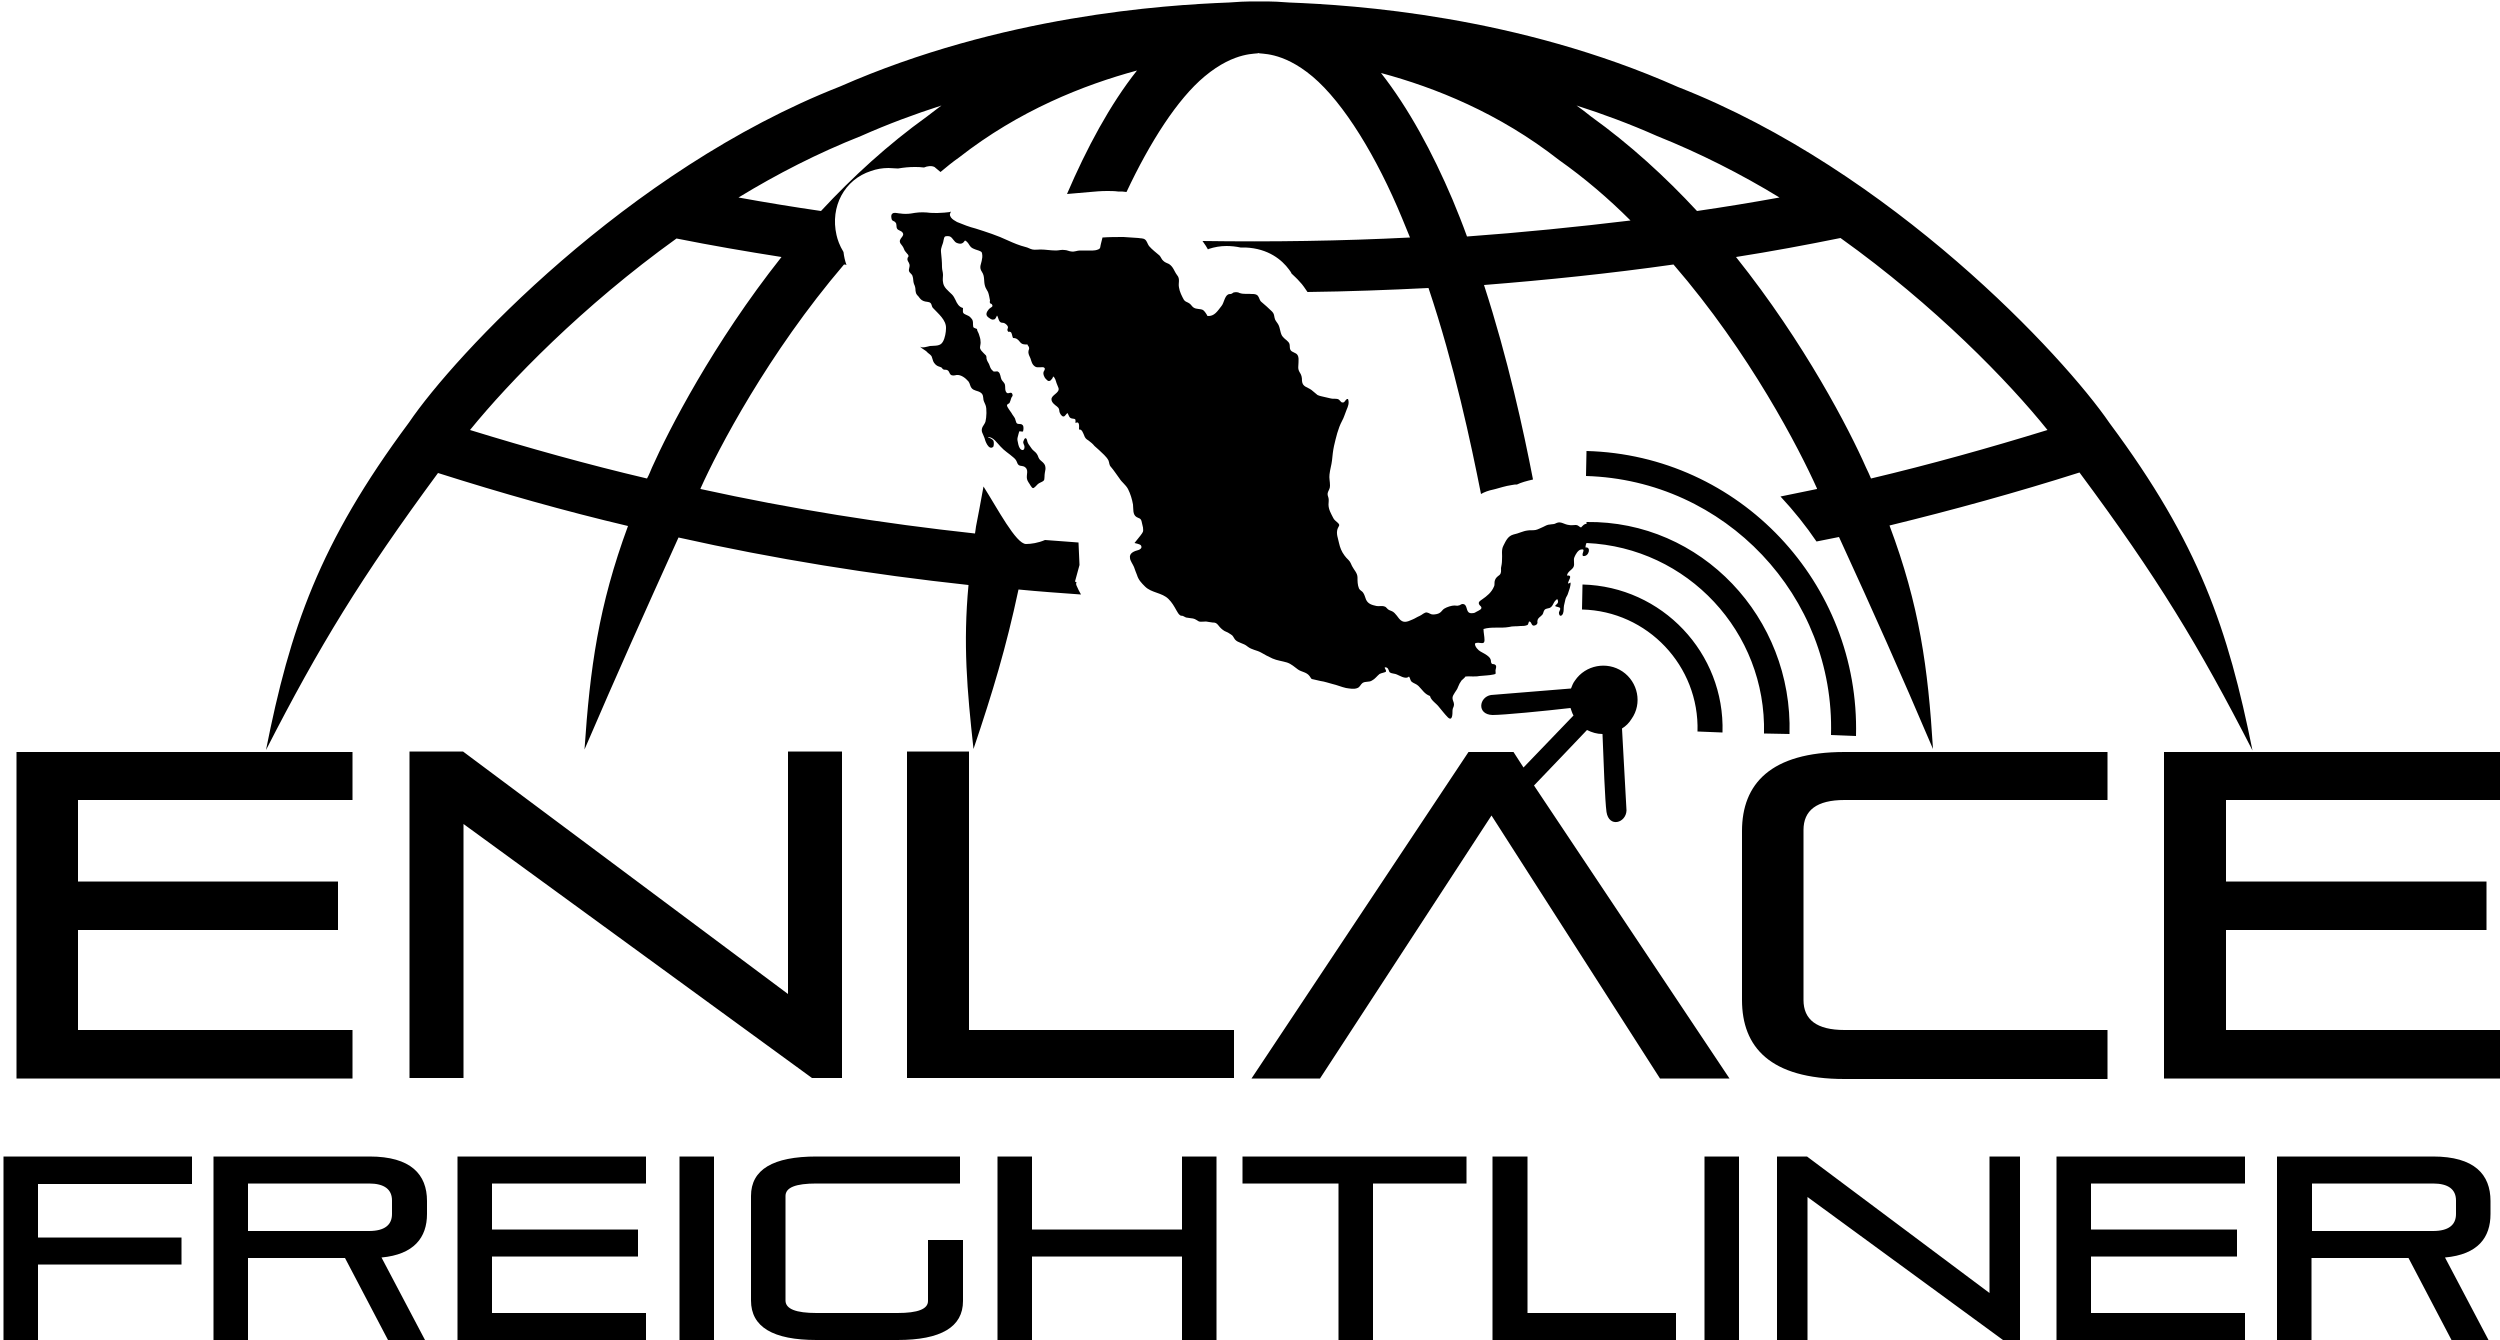
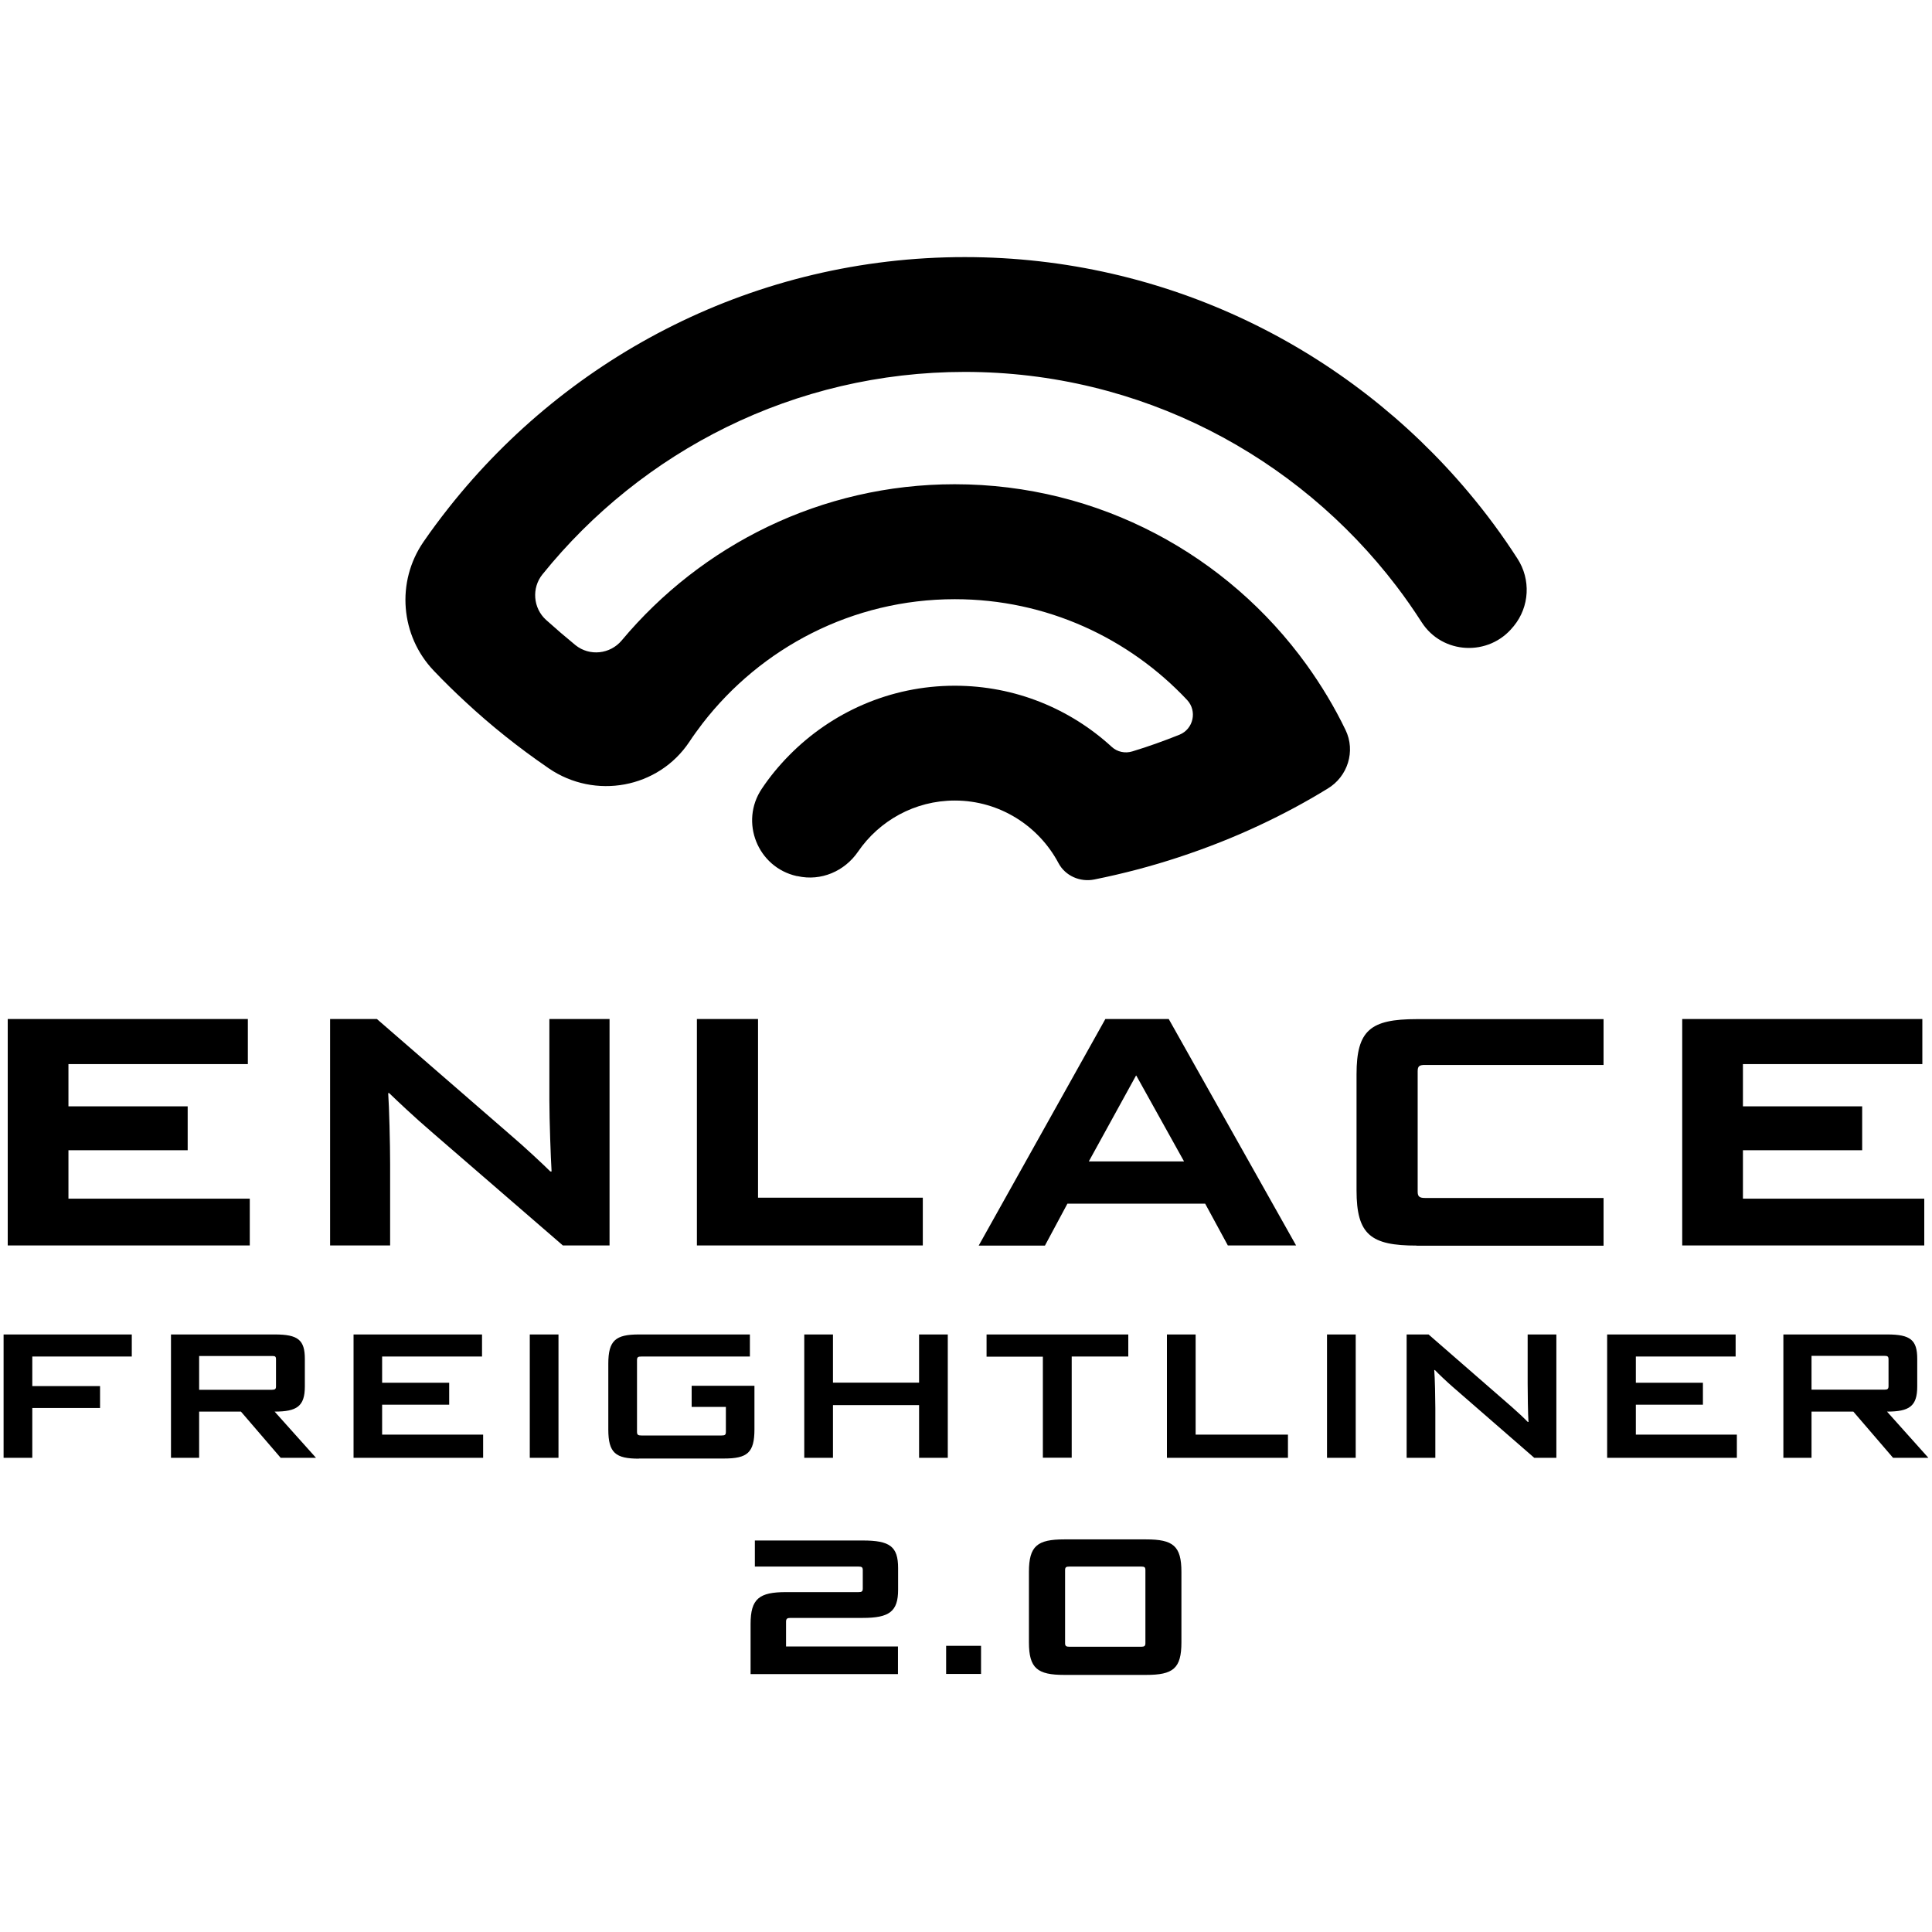
- <svg xmlns="http://www.w3.org/2000/svg" version="1.1" id="Capa_1" x="0px" y="0px" viewBox="0 0 500 268" style="enable-background:new 0 0 500 268;" xml:space="preserve">
-   <path d="M38.4,236.7v-5.4H0.7V268h6.9v-15.1h28.7v-5.4H7.6v-10.7H38.4z M85.4,242.8v-2.6c0-5.3-3.2-8.9-11.5-8.9H42.7V268h6.9v-16.4  H69l8.6,16.4h7.4l-8.7-16.5C82.8,250.9,85.4,247.5,85.4,242.8z M78.4,242.8c0,2.2-1.5,3.4-4.6,3.4H49.6v-9.5h24.2  c3.1,0,4.6,1.2,4.6,3.4V242.8z M129.2,236.7v-5.4H91.5V268h37.7v-5.4H98.4v-11.3h29.2v-5.4H98.4v-9.2H129.2z M135.9,231.3V268h6.9  v-36.7H135.9z M185.6,248v12.2c0,1.6-2,2.4-6.1,2.4h-16.2c-4.1,0-6.2-0.8-6.2-2.5v-20.9c0-1.7,2-2.5,6.2-2.5h28.7v-5.4h-28.7  c-8.7,0-13.1,2.6-13.1,7.9v20.9c0,5.3,4.4,7.9,13.1,7.9h16.2c8.7,0,13.1-2.6,13.1-7.8V248H185.6z M236.4,231.3v14.6h-30v-14.6h-6.9  V268h6.9v-16.7h30V268h6.9v-36.7H236.4z M248.5,231.3v5.4h19.2V268h6.9v-31.3h18.7v-5.4H248.5z M305.5,262.6v-31.3h-7V268h36.7v-5.4  H305.5z M340.9,231.3V268h6.9v-36.7H340.9z M397.9,231.3v27.3l-36.5-27.3h-6V268h6.1v-28.6l39.1,28.6h3.4v-36.7H397.9z M449,236.7  v-5.4h-37.7V268H449v-5.4h-30.8v-11.3h29.2v-5.4h-29.2v-9.2H449z M498.1,242.8v-2.6c0-5.3-3.2-8.9-11.5-8.9h-31.2V268h6.9v-16.4  h19.4l8.6,16.4h7.4l-8.7-16.5C495.6,250.9,498.1,247.5,498.1,242.8z M491.2,242.8c0,2.2-1.5,3.4-4.6,3.4h-24.2v-9.5h24.2  c3.1,0,4.6,1.2,4.6,3.4V242.8z M70.5,160v-9.6H3.3v65.3h67.2V206H15.6v-20h52v-9.7h-52V160H70.5z M157.6,150.3v48.5l-65-48.5H81.9  v65.3h10.8v-50.8l69.7,50.8h6v-65.3H157.6z M193.8,206v-55.7h-12.4v65.3h65.4V206H193.8z M368.9,160h52.6v-9.6h-52.6  c-14.8,0-20.5,6.4-20.5,15.8v33.8c0,9.4,5.6,15.8,20.5,15.8h52.6V206h-52.6c-5.6,0-8.2-2.1-8.2-6v-34  C360.7,162.1,363.3,160,368.9,160z M500,160v-9.6h-67.2v65.3H500V206h-54.8v-20h52.1v-9.7h-52.1V160H500z M317.3,90.2l-0.1,5  c27.8,0.8,49.8,24,49,51.8l5,0.2C372,116.6,347.9,91,317.3,90.2z M316.5,116.9l-0.1,5c13.1,0.3,23.5,11.3,23.1,24.4l5,0.2  C345,130.6,332.4,117.3,316.5,116.9z M450.5,150.1c-4.9-24.3-10.6-41.3-28.6-65.5c-9.1-13.3-43.6-50.5-86.3-67.2  C303.4,3.1,270.8,1,257.8,0.5c-3.6-0.3-5.8-0.2-6-0.2c-0.1,0-2.3-0.1-6,0.2C232.8,1,200.3,3.1,168,17.3  C125.4,34,90.8,71.2,81.8,84.5c-18,24.2-23.8,41.3-28.6,65.5c10.7-20.9,19-34.5,34.4-55.4c12.6,4,25.3,7.6,38,10.6  c-5.9,16-7.6,28.4-8.7,44.7c6.7-15.6,11.7-26.7,18.8-42.4c19.2,4.3,38.6,7.4,58,9.5c-1.1,11.8-0.3,20.9,1,32.8  c3.9-11.6,6.5-20.2,9-31.9c4.1,0.4,8.3,0.7,12.5,1c-0.3-0.5-0.6-1.1-0.9-1.8c-0.3-0.8,0.4-0.4-0.3-0.8l0.9-3.3l-0.2-4.5  c-2.2-0.2-4.4-0.3-6.7-0.5c-1.4,0.6-2.8,0.8-3.8,0.8c-2,0-5.7-7.1-8.5-11.5c-0.6,3.3-1.1,6-1.5,8c-0.1,0.5-0.1,1-0.2,1.4  c-18.4-2-36.7-4.9-54.9-8.9c0,0,0,0,0-0.1c3.5-7.8,13.5-27,28.7-44.8c0.2,0,0.3,0,0.5,0.1c-0.3-0.8-0.5-1.7-0.6-2.6  c-0.8-1.3-1.2-2.5-1.4-3.4c-1.3-5.7,1.6-11.1,6.9-12.8c1.1-0.4,2.3-0.6,3.5-0.6c0.6,0,1.3,0.1,1.9,0.1c1.2-0.2,2.2-0.3,3.3-0.3  c0.6,0,1.2,0,1.9,0.1c0.7-0.3,1.5-0.4,2.1-0.1l1.2,1c1.2-1,2.4-2,3.7-2.9c12-9.4,24.9-14.5,35.6-17.4c-5.4,6.8-10.1,15.6-14,24.7  l4.6-0.4c1.1-0.1,2.2-0.2,3.4-0.2c0.7,0,1.5,0,2.2,0.1l0.8,0c0.3,0,0.6,0.1,0.9,0.1c4.7-10,10.2-18.6,15.6-23.1  c6.2-5.2,10.6-4.4,10.8-4.7c0,0,0,0,0,0c0,0,0,0,0,0c0.2,0.3,4.6-0.5,10.8,4.7c6.3,5.3,12.9,16.2,17.9,28.3c0.5,1.3,1.1,2.6,1.6,3.9  c-13.8,0.7-27.7,0.9-41.5,0.7c0.5,0.7,0.9,1.3,1.1,1.7l0.1-0.1c1.2-0.4,2.4-0.6,3.6-0.6c0.9,0,1.9,0.1,2.8,0.3c0.3,0,0.6,0,1,0  c4.6,0.2,7.3,2.5,8.7,4.4c0.2,0.3,0.4,0.5,0.5,0.8c0.5,0.5,1.1,1,1.6,1.6c0.7,0.7,1.1,1.4,1.6,2.1c8.1-0.1,16.2-0.4,24.2-0.8  c5.2,15.5,8.5,31.1,10.5,41.2c0.7-0.4,1.5-0.7,2.5-0.9l0.4-0.1c0.8-0.2,1.9-0.6,3.3-0.8c0.4-0.1,0.7-0.1,1-0.1  c0.8-0.4,1.9-0.7,3.2-1c-1.9-9.8-5-24.1-9.8-38.9c12.6-1,25.2-2.3,37.9-4.1c15.3,17.7,25.2,37,28.7,44.8c0,0,0,0,0,0.1  c-2.4,0.5-4.9,1-7.3,1.5c2.7,2.9,5.1,5.9,7.2,9c1.5-0.3,3-0.6,4.5-0.9c7.2,15.7,12.1,26.7,18.8,42.4c-1-16.3-2.7-28.7-8.7-44.7  c12.7-3.1,25.4-6.6,38-10.6C431.5,115.5,439.8,129.2,450.5,150.1z M130.4,93.5c-0.3,0.7-0.6,1.5-1,2.2c-11.9-2.8-23.7-6.1-35.4-9.7  c7.8-9.6,22.5-24.8,41.3-38.3c7,1.4,14,2.6,21,3.7C142.6,68.7,133.7,86.1,130.4,93.5z M185.4,23.3c-7.8,5.6-14.9,12.1-21.2,18.9  c-5.5-0.8-11-1.7-16.5-2.7c7.7-4.7,15.9-8.9,24.5-12.3c5.4-2.4,10.8-4.4,16.1-6.1C187.4,21.8,186.4,22.5,185.4,23.3z M293.4,47.3  c-0.9-2.5-1.9-5-2.9-7.4c-4-9.4-8.8-18.3-14.3-25.3c10.8,2.9,23.6,8,35.6,17.4c5.1,3.6,9.9,7.7,14.3,12.1  C315.3,45.4,304.4,46.5,293.4,47.3z M318.2,23.3c-1-0.8-1.9-1.5-2.9-2.2c5.3,1.7,10.7,3.7,16.1,6.1c8.5,3.4,16.8,7.6,24.5,12.3  c-5.5,1-11,1.9-16.5,2.7C333.1,35.4,326,28.9,318.2,23.3z M374.2,95.7c-0.3-0.7-0.6-1.4-1-2.2c-3.3-7.5-12.2-24.8-26-42.1  c7-1.1,14-2.4,20.9-3.8C387,61.1,401.8,76.4,409.5,86C397.8,89.6,386,92.9,374.2,95.7z M345.9,215.7H332l-33.7-52.6L264,215.7h-13.7  l43.4-65.3h9l2,3.1c2.9-3,7.7-8,10-10.4c-0.3-0.5-0.4-1-0.6-1.5c-5.2,0.6-13.4,1.4-15.6,1.4c-3.2-0.1-2.7-3.6-0.3-4l16-1.3  c0.2-0.5,0.4-1.1,0.8-1.6c2.1-3.1,6.4-3.9,9.5-1.8c3.1,2.1,4,6.4,1.8,9.5c-0.5,0.8-1.1,1.4-1.9,1.9l0.9,16.4c-0.1,2.5-3.5,3.5-4,0.3  c-0.3-2.1-0.6-10.3-0.8-15.6c-1.1,0-2.1-0.3-3.1-0.8c-2.5,2.6-7.4,7.8-10.6,11.1L345.9,215.7z M357.9,146.8l-5.1-0.1  c0.5-20.3-15.3-37.2-35.5-38.1c-0.1,0.2-0.2,0.5-0.2,0.9c1.2-0.2,0.7,1.9-0.5,1.7c-0.4-0.5,0.7-1.5-0.4-1.3c-0.6,0.1-1.1,1-1.3,1.5  c-0.3,0.6,0.1,1.4-0.2,2c-0.3,0.6-1.2,0.9-1.3,1.7c1.3-0.1,0.2,1,0.2,1.6c0.2,0,0.3-0.1,0.5-0.2c0.1,0.6-0.3,1.6-0.5,2.2  c-0.1,0.4-0.4,0.7-0.5,1.1c-0.1,0.4-0.2,0.9-0.3,1.3c-0.1,0.5,0,1.1-0.2,1.6c-0.2,0.5-0.7,0.7-0.8,0c-0.1-0.4,0.4-0.8,0.2-1.1  c-0.1-0.2-0.7-0.2-1-0.4c0.2-0.3,0.7-0.5,0.6-1c-0.1-0.5-0.2-0.4-0.5-0.1c-0.5,0.5-0.5,1.2-1.2,1.5c-0.3,0.1-0.8,0.1-1,0.4  c-0.2,0.2-0.2,0.6-0.4,0.9c-0.4,0.5-0.9,0.6-1,1.2c-0.1,0.3,0.1,0.4-0.1,0.7c-0.1,0.2-0.6,0.4-0.8,0.3c-0.4-0.2-0.3-0.8-0.8-0.8  c-0.2,0.5-0.1,0.7-0.6,0.8c-0.3,0.1-0.8,0.1-1.1,0.1c-0.8,0.1-1.6,0-2.3,0.2c-1.7,0.3-3.5-0.1-5.1,0.4c0,0.7,0.2,1.5,0.2,2.2  c0,1.2-1.1,0.2-1.9,0.7c-0.1,0.6,0.7,1.4,1.1,1.6c0.5,0.3,1.2,0.6,1.7,1.1c0.3,0.3,0.4,0.6,0.4,1c0.2,0.7,0.4,0.2,0.9,0.6  c0.3,0.3,0,0.8,0,1.1c0,0.6,0.2,0.7-0.4,0.8c-0.9,0.2-1.9,0.2-2.8,0.3c-1,0.2-1.9,0-2.8,0.1c-0.2,0.3-0.5,0.5-0.8,0.8  c-0.3,0.4-0.5,0.8-0.7,1.3c-0.2,0.7-1.1,1.5-1.1,2.2c0,0.5,0.3,0.8,0.3,1.3c0,0.5-0.3,0.7-0.3,1.2c0,0.7,0,2.2-0.9,1.4  c-0.7-0.7-1.2-1.4-1.8-2.1c-0.5-0.7-1.6-1.3-1.8-2.2c-1.1-0.4-1.5-1.2-2.3-2c-0.4-0.4-0.9-0.5-1.3-0.8c-0.4-0.3-0.3-0.7-0.6-1.1  c-0.7,0.7-2-0.3-2.7-0.5c-0.3-0.1-0.8-0.1-1.1-0.3c-0.3-0.2-0.2-0.8-0.7-1c-0.8-0.2,0,0.4-0.1,0.8c-0.1,0.2-1,0.3-1.3,0.5  c-0.5,0.4-0.9,1-1.5,1.3c-0.6,0.4-1.3,0.1-1.9,0.5c-0.4,0.3-0.5,0.8-1,1c-0.7,0.3-1.6,0.1-2.3,0c-0.9-0.2-1.8-0.6-2.7-0.8  c-0.8-0.2-1.6-0.5-2.4-0.6c-0.4-0.1-0.9-0.2-1.3-0.3c-0.7-0.1-0.5-0.2-0.9-0.7c-0.6-0.8-1.6-0.8-2.3-1.3c-0.7-0.5-1.3-1.1-2.2-1.4  c-1-0.3-2-0.4-2.9-0.8c-0.9-0.4-1.6-0.8-2.3-1.2c-0.9-0.5-1.8-0.5-2.7-1.2c-0.8-0.7-1.9-0.7-2.5-1.4c-0.3-0.4-0.4-0.8-0.8-1  c-0.4-0.3-0.8-0.5-1.3-0.7c-0.5-0.3-0.9-0.7-1.2-1.1c-0.4-0.5-0.6-0.6-1.2-0.6c-0.5-0.1-0.9-0.1-1.3-0.2c-0.4,0-1,0.1-1.4,0  c-0.4-0.2-0.7-0.5-1.2-0.6c-0.5-0.1-1-0.1-1.4-0.2c-0.2-0.1-0.4-0.2-0.6-0.3c-0.2-0.1-0.4,0-0.5-0.1c-0.4-0.2-0.6-0.7-0.8-1  c-0.5-0.9-0.9-1.6-1.6-2.3c-1.3-1.3-3.4-1.2-4.7-2.5c-0.7-0.7-1.3-1.3-1.6-2.3c-0.2-0.5-0.4-1-0.6-1.6c-0.2-0.5-0.8-1.3-0.8-1.8  c-0.2-1,0.9-1.4,1.7-1.6c0.3-0.1,0.8-0.4,0.5-0.9c-0.2-0.3-1-0.4-1.3-0.5c0.4-0.5,0.8-1,1.2-1.5c0.5-0.7,0.6-0.7,0.5-1.6  c-0.1-0.4-0.2-0.9-0.3-1.3c-0.2-0.6-0.5-0.5-1-0.8c-0.8-0.5-0.6-1.6-0.7-2.5c-0.2-1.1-0.5-2.1-1-3.1c-0.5-0.9-1.2-1.3-1.7-2.1  c-0.6-0.8-1.1-1.6-1.7-2.3c-0.4-0.4-0.3-0.8-0.5-1.3c-0.4-0.8-1.3-1.5-1.9-2.1c-0.3-0.3-0.6-0.5-0.9-0.8c-0.4-0.5-0.7-0.7-1.2-1.1  c-0.5-0.3-0.7-0.5-0.9-1.1c-0.2-0.4-0.4-1.2-1-1.1c0-0.5,0.2-1.8-0.7-1.3c0-0.8,0.1-0.8-0.7-0.9c-0.6-0.1-0.6-0.6-0.9-1.1  c-0.3,0.2-0.5,0.7-0.8,0.7c-0.4,0-0.7-0.6-0.8-0.9c-0.1-0.5,0-0.7-0.5-1.1c-0.4-0.3-1.1-0.8-1.1-1.4c-0.1-0.9,1.7-1.3,1.4-2.3  c-0.1-0.3-0.3-0.7-0.4-1c-0.1-0.3-0.3-1.2-0.7-1.3c0,0.3-0.3,0.6-0.5,0.8c-0.5,0.3-0.7-0.1-1.1-0.5c-0.2-0.4-0.4-0.7-0.3-1.2  c0.1-0.2,0.4-0.6,0.2-0.8c-0.2-0.4-1.4,0.1-1.9-0.3c-0.6-0.4-0.7-1-0.9-1.6c-0.2-0.5-0.5-0.9-0.4-1.5c0-0.2,0.2-0.4,0.1-0.7  c0-0.2-0.3-0.4-0.3-0.6c-0.7,0-1.1,0-1.5-0.5c-0.4-0.5-0.7-0.8-1.4-0.8c-0.2-0.4-0.2-1.1-0.5-1.2c-0.4-0.2-0.4,0.2-0.6-0.3  c-0.1-0.2,0.1-0.4,0.1-0.7c-0.1-0.3-0.3-0.5-0.6-0.7c-0.3-0.2-0.5-0.1-0.8-0.2c-0.5-0.2-0.5-1-0.8-1.4c-0.2,0.4-0.3,0.8-0.7,0.8  c-0.4,0.1-0.7-0.2-1-0.4c-0.7-0.5-0.4-1.1,0.1-1.7c0.4-0.4,0.9-0.4,0.6-0.9c-0.1-0.2-0.3-0.1-0.4-0.3c-0.1-0.2,0-0.4,0-0.5  c-0.1-0.5-0.2-1.2-0.4-1.7c-0.2-0.4-0.5-0.8-0.6-1.2c-0.3-1,0-1.9-0.6-2.8c-0.7-1-0.1-1.6,0-2.6c0.1-0.3,0.1-1.1-0.1-1.4  c-0.2-0.2-0.9-0.4-1.2-0.5c-0.5-0.2-0.8-0.3-1.1-0.7c-0.2-0.3-0.5-0.9-1-1.1c-0.4,0.6-0.8,0.8-1.6,0.5c-0.6-0.2-0.8-1-1.4-1.3  c-0.2-0.1-0.8-0.1-1,0c-0.2,0.2-0.2,0.4-0.3,0.8c-0.1,0.8-0.6,1.4-0.5,2.3c0.1,1,0.2,1.9,0.2,3c0,0.6,0.2,1,0.2,1.6  c0,0.5-0.1,0.9,0,1.4c0.1,1.1,1,1.7,1.8,2.5c0.3,0.3,0.5,0.7,0.7,1.1c0.3,0.7,0.7,1.4,1.5,1.6c0,0.7-0.2,1,0.5,1.3  c0.4,0.2,0.8,0.3,1.1,0.7c0.4,0.4,0.4,0.7,0.4,1.3c0,0.8,0.2,0.6,0.8,0.9c0,0.4,0.3,0.7,0.4,1.1c0.1,0.4,0.3,0.8,0.3,1.3  c0.1,0.5-0.1,0.9-0.1,1.4c0.1,0.4,0.4,0.7,0.7,1c0.1,0.1,0.4,0.4,0.5,0.5c0.1,0.2,0.1,0.3,0.1,0.6c0.1,0.5,0.3,0.7,0.5,1.1  c0.2,0.5,0.3,1,0.7,1.3c0.3,0.3,0.2,0.2,0.6,0.2c0.2,0,0.4-0.1,0.6,0.1c0.4,0.3,0.4,1.1,0.6,1.5c0.2,0.4,0.6,0.6,0.7,1.1  c0.1,0.4-0.1,1.2,0.4,1.6c0.4,0.2,0.9-0.4,1.1,0.3c0.1,0.3-0.1,0.4-0.2,0.6c-0.1,0.2-0.1,0.3-0.2,0.6c-0.1,0.2-0.1,0.3-0.2,0.5  c-0.2,0.2-0.5,0.2-0.5,0.5c0,0.3,0.7,1.2,0.9,1.5c0.2,0.4,0.5,0.7,0.7,1.1c0.1,0.3,0.2,0.7,0.3,0.9c0.4,0.4,0.8,0,1.2,0.4  c0.3,0.2,0.2,1,0.1,1.3c-0.7,0.1-0.7-0.4-0.9,0.5c-0.1,0.5-0.3,0.9-0.2,1.3c0.1,0.5,0.2,1.2,0.5,1.6c0.4,0.5,0.9,0.4,0.9-0.3  c0-0.5-0.4-0.7-0.2-1.2c0.2-0.6,0.5-0.8,0.7-0.2c0.1,0.5,0.2,0.7,0.5,1.1c0.3,0.4,0.5,0.8,0.9,1.1c0.5,0.4,0.7,0.7,0.9,1.3  c0.2,0.5,0.5,0.6,0.9,1c0.4,0.4,0.5,0.7,0.5,1.3c-0.1,0.6-0.2,1-0.2,1.6c0,0.8-0.2,0.8-0.8,1.1c-0.5,0.2-0.7,0.5-1,0.8  c-0.5,0.5-0.6,0.4-1-0.2c-0.2-0.4-0.6-0.8-0.7-1.3c-0.2-0.9,0.5-1.9-0.6-2.5c-0.5-0.2-1,0-1.3-0.6c-0.2-0.5-0.3-0.8-0.8-1.2  c-0.9-0.8-1.8-1.3-2.6-2.2c-0.7-0.7-1.4-1.9-2.5-1.9c0,0,0,0.1,0.1,0.1c0.3,0.1,0.9,0.4,1,0.7c0.1,0.2,0.1,1.1-0.1,1.2  c-0.9,0.7-1.6-1.3-1.7-1.8c-0.3-0.9-0.8-1.3-0.4-2.2c0.2-0.4,0.5-0.7,0.6-1.1c0.2-0.8,0.3-2.6,0-3.3c-0.1-0.3-0.3-0.6-0.4-1  c-0.1-0.6,0-1.1-0.6-1.5c-0.6-0.4-1.3-0.3-1.8-0.9c-0.3-0.4-0.3-0.9-0.6-1.3c-0.6-0.7-1.5-1.4-2.4-1.3c-0.4,0.1-0.9,0.2-1.2-0.1  c-0.3-0.3-0.2-0.7-0.7-0.9c-0.2-0.1-0.4,0-0.7-0.1c-0.2-0.1-0.3-0.3-0.4-0.4c-0.4-0.2-0.8-0.2-1.2-0.6c-0.5-0.5-0.5-0.8-0.7-1.4  c-0.1-0.5-0.6-0.7-0.9-1c-0.4-0.5-1.1-0.7-1.5-1.2c0.4,0.4,1.5,0,2-0.1c1-0.1,2.1,0.1,2.6-0.9c0.4-0.7,0.6-1.9,0.6-2.6  c0.1-1.7-1.6-3-2.6-4.1c-0.3-0.3-0.2-0.7-0.5-1c-0.3-0.3-1-0.2-1.4-0.4c-0.5-0.2-0.7-0.5-1-0.9c-0.5-0.5-0.5-0.6-0.6-1.2  c0-0.5-0.1-0.9-0.3-1.3c-0.2-0.5-0.1-1.1-0.3-1.6c-0.1-0.4-0.6-0.6-0.7-1c-0.1-0.4,0.2-0.8,0.1-1.3c-0.1-0.5-0.5-0.7-0.4-1.2  c0-0.3,0.2-0.2,0.2-0.5c0-0.2-0.2-0.4-0.3-0.5c-0.2-0.3-0.5-0.5-0.6-0.9c-0.2-0.5-0.4-0.7-0.7-1.1c-0.6-1,1-1.4,0.4-2.2  c-0.3-0.4-0.9-0.4-1.1-0.8c-0.2-0.4,0-0.9-0.3-1.2c-0.3-0.4-0.7-0.2-0.8-0.8c-0.1-0.5-0.1-0.9,0.4-1.1c0.4-0.1,1,0.1,1.4,0.1  c0.6,0.1,1.4,0.1,2.1,0c1.1-0.2,2-0.3,3.2-0.2c0.7,0.1,1.4,0.1,2.1,0.1c0.2,0,2.6-0.1,2.7-0.3c-0.3,0.6-0.3,0.7,0,1.2  c0.3,0.4,0.7,0.6,1.2,0.9c1.2,0.5,2.5,1,3.7,1.3c2.2,0.7,4.4,1.4,6.5,2.4c1.1,0.5,2.3,1,3.5,1.3c0.5,0.1,0.9,0.4,1.4,0.5  c0.5,0.1,1.1,0,1.6,0c1,0,2,0.2,3.1,0.2c0.6,0,1.1-0.2,1.7-0.1c0.5,0,1,0.3,1.4,0.3c0.6,0.1,1.1-0.2,1.7-0.2c0.4,0,0.9,0,1.3,0  c0.7,0,1.6,0.1,2.3-0.2c0.6-0.2,0.4-0.6,0.6-1.2c0.1-0.4,0.2-0.8,0.3-1.2c1.4-0.1,2.8-0.1,4.2-0.1c1,0.1,2,0.1,3,0.2  c0.4,0.1,0.9,0,1.3,0.3c0.4,0.3,0.5,0.9,0.8,1.3c0.6,0.7,1.4,1.3,2.1,1.9c0.3,0.3,0.4,0.8,0.8,1.1c0.3,0.3,0.7,0.4,1.1,0.6  c0.9,0.6,1,1.4,1.6,2.2c0.7,0.8,0.2,1.6,0.4,2.5c0.1,0.8,0.6,1.8,1,2.5c0.3,0.4,0.7,0.4,1.1,0.7c0.3,0.2,0.5,0.6,0.8,0.8  c0.6,0.4,1.3,0.2,1.9,0.5c0.3,0.2,0.7,0.8,0.9,1.2c1.4,0.1,2-1,2.8-2c0.5-0.6,0.6-1.9,1.3-2.3c0.2-0.1,0.4-0.1,0.6-0.1  c0.2-0.1,0.4-0.2,0.5-0.3c0.4-0.1,0.9-0.1,1.2,0.1c0.9,0.3,1.6,0.1,2.5,0.2c0.4,0,0.9,0,1.2,0.4c0.3,0.4,0.3,0.9,0.7,1.2  c0.7,0.6,1.4,1.2,2.1,1.9c0.4,0.4,0.4,0.7,0.5,1.2c0.1,0.6,0.4,0.8,0.7,1.3c0.5,0.8,0.4,2,1,2.6c0.4,0.5,1.1,0.8,1.3,1.4  c0.1,0.4,0,0.9,0.2,1.2c0.3,0.5,1.1,0.5,1.4,1c0.3,0.5,0.2,1,0.2,1.5c0,0.7-0.2,1.2,0.2,1.9c0.4,0.6,0.5,1,0.5,1.8  c0.1,1.2,1.1,1.2,1.9,1.8c0.4,0.3,0.8,0.7,1.2,1c0.4,0.2,1,0.3,1.4,0.4c0.4,0.1,0.9,0.2,1.3,0.3c0.4,0.1,0.9,0,1.3,0.1  c0.5,0.1,0.6,0.7,1,0.7c0.5,0.1,0.6-0.8,1.1-0.7c0.3,0.8,0,1.5-0.3,2.2c-0.3,0.7-0.5,1.5-0.9,2.2c-0.8,1.5-1.2,3.3-1.6,5  c-0.2,0.9-0.3,1.9-0.4,2.9c-0.1,0.9-0.4,1.8-0.5,2.8c-0.1,0.7,0.1,1.4,0.1,2.2c0,0.6-0.2,0.8-0.4,1.3c-0.2,0.5,0,0.8,0.1,1.2  c0.1,0.4,0,0.9,0,1.3c0,1,0.5,1.8,0.9,2.6c0.2,0.5,0.6,0.7,1,1.1c0.5,0.5,0.1,0.6-0.1,1.2c-0.3,1,0.1,1.8,0.3,2.8  c0.2,0.9,0.5,1.7,1.1,2.5c0.2,0.3,0.5,0.6,0.8,0.9c0.4,0.4,0.5,0.8,0.7,1.2c0.4,0.8,1.1,1.4,1.1,2.3c0,0.7,0,1.5,0.3,2.2  c0.2,0.4,0.6,0.5,0.8,0.8c0.3,0.4,0.4,0.9,0.6,1.4c0.4,0.9,1.2,1.1,2.1,1.3c0.5,0.1,1.1-0.1,1.6,0.1c0.4,0.1,0.5,0.5,0.9,0.7  c0.4,0.2,0.7,0.2,1.1,0.6c0.3,0.3,0.6,0.7,0.9,1.1c0.8,1,1.6,0.7,2.7,0.2c0.5-0.2,0.9-0.5,1.4-0.7c0.5-0.2,1-0.8,1.5-0.7  c0.5,0.1,0.7,0.4,1.2,0.4c0.4,0,1-0.1,1.3-0.3c0.4-0.2,0.6-0.7,1-0.9c0.5-0.3,1.4-0.6,2-0.6c0.3,0,0.5,0.1,0.8,0  c0.3,0,0.5-0.3,0.8-0.3c1.1,0,0.6,1.6,1.5,1.8c0.2,0.1,0.6,0,0.8,0c0.3-0.1,0.2-0.1,0.4-0.2c0.2-0.1,0.8-0.4,1-0.6  c0.3-0.5-0.3-0.6-0.4-1c-0.2-0.4,0.3-0.7,0.6-0.9c1-0.7,1.9-1.4,2.4-2.6c0.2-0.4,0-0.8,0.2-1.3c0.2-0.5,0.5-0.7,0.9-1  c0.4-0.4,0.3-0.8,0.3-1.4c0.1-0.5,0.2-1,0.2-1.6c0.1-1-0.2-2,0.3-2.9c0.5-1,0.9-1.9,2-2.2c1-0.2,1.9-0.7,2.8-0.8  c0.5-0.1,1.1,0,1.6-0.1c0.5-0.1,1-0.4,1.5-0.6c0.4-0.2,0.9-0.5,1.4-0.5c0.5-0.1,0.8,0,1.3-0.3c0.9-0.4,1.5,0.3,2.5,0.4  c0.4,0.1,0.9,0,1.3,0c0.6,0,0.6,0.3,1.1,0.5c0.4-0.4,0.7-0.8,1.1-0.7l0-0.4C340.2,104.1,358.6,123.5,357.9,146.8z" />
+ <svg xmlns="http://www.w3.org/2000/svg" version="1.1" id="Capa_1" x="0px" y="0px" viewBox="0 0 14 14" style="enable-background:new 0 0 14 14;" xml:space="preserve">
+   <path d="M0.234,10.204v0.36H0.026V9.67h0.929v0.16H0.234v0.214h0.491v0.159H0.234z M2.034,10.564l-0.288-0.335H1.443v0.335H1.239  V9.67h0.753c0.168,0,0.217,0.04,0.217,0.177v0.2c0,0.144-0.058,0.182-0.219,0.182l0.3,0.335H2.034z M2,9.851  C2,9.828,1.993,9.826,1.97,9.826H1.443v0.245H1.97C1.993,10.07,2,10.067,2,10.045V9.851z M2.562,10.564V9.67h0.931v0.16H2.769v0.19  h0.486v0.159H2.769v0.217h0.732v0.168H2.562z M3.839,10.564V9.67h0.208v0.894H3.839z M4.63,10.57c-0.169,0-0.222-0.041-0.222-0.212  V9.882c0-0.169,0.053-0.212,0.222-0.212h0.804v0.16H4.648c-0.023,0-0.032,0.003-0.032,0.026v0.52c0,0.022,0.009,0.026,0.032,0.026  h0.581c0.023,0,0.031-0.004,0.031-0.026v-0.181H5.012v-0.153h0.455v0.315c0,0.17-0.051,0.212-0.221,0.212H4.63z M6.66,10.564v-0.382  H6.036v0.382H5.828V9.67h0.208v0.349H6.66V9.67h0.208v0.894H6.66z M7.557,10.564V9.831H7.149V9.67h1.027v0.16h-0.41v0.733H7.557z   M8.456,10.564V9.67h0.208v0.726h0.669v0.168H8.456z M9.616,10.564V9.67h0.208v0.894H9.616z M11.118,10.564l-0.592-0.515  c-0.038-0.033-0.104-0.095-0.128-0.121h-0.005c0.005,0.051,0.008,0.215,0.008,0.278v0.358h-0.208V9.67h0.159l0.604,0.526  c0.038,0.033,0.091,0.083,0.115,0.108h0.005c-0.004-0.05-0.006-0.214-0.006-0.278V9.67h0.208v0.894H11.118z M11.646,10.564V9.67  h0.931v0.16h-0.723v0.19h0.486v0.159h-0.486v0.217h0.732v0.168H11.646z M13.718,10.564l-0.288-0.335h-0.303v0.335h-0.204V9.67h0.753  c0.168,0,0.217,0.04,0.217,0.177v0.2c0,0.144-0.058,0.182-0.219,0.182l0.3,0.335H13.718z M13.685,9.851  c0-0.023-0.008-0.026-0.031-0.026h-0.527v0.245h0.527c0.023,0,0.031-0.004,0.031-0.026V9.851z M0.056,9.026V7.384h1.74v0.327h-1.3  v0.306H1.36v0.318H0.496v0.351H1.81v0.339H0.056z M4.08,9.026L3.14,8.213C2.992,8.086,2.872,7.971,2.82,7.921H2.813  c0.007,0.097,0.014,0.37,0.014,0.513v0.591H2.392V7.384h0.339l0.977,0.848C3.8,8.31,3.943,8.444,3.988,8.489h0.009  C3.991,8.395,3.981,8.114,3.981,7.973V7.384h0.436v1.641H4.08z M5.05,9.026V7.384h0.443v1.295h1.194v0.346H5.05z M8.898,9.026  L8.733,8.722H7.735L7.572,9.026h-0.48L8.01,7.384h0.459l0.923,1.641H8.898z M7.89,8.416h0.69L8.234,7.794H8.232L7.89,8.416z   M10.266,9.026c-0.332,0-0.436-0.078-0.436-0.4V7.785c0-0.32,0.101-0.4,0.436-0.4h1.354v0.332h-1.293  c-0.04,0-0.054,0.007-0.054,0.045v0.874c0,0.035,0.014,0.045,0.054,0.045h1.293v0.346H10.266z M12.19,9.026V7.384h1.74v0.327h-1.3  v0.306h0.864v0.318H12.63v0.351h1.314v0.339H12.19z M5.439,12.13v-0.362c0-0.183,0.062-0.231,0.257-0.231H6.22  c0.024,0,0.032-0.004,0.032-0.026v-0.133c0-0.022-0.008-0.026-0.032-0.026H5.47v-0.189h0.782c0.196,0,0.256,0.043,0.256,0.2v0.157  c0,0.158-0.064,0.204-0.256,0.204H5.728c-0.024,0-0.032,0.006-0.032,0.028v0.179h0.811v0.2H5.439z M6.856,12.13v-0.204h0.253v0.204  H6.856z M7.712,12.137c-0.194,0-0.256-0.047-0.256-0.236v-0.51c0-0.189,0.061-0.236,0.256-0.236h0.593  c0.196,0,0.256,0.047,0.256,0.236v0.51c0,0.19-0.06,0.236-0.256,0.236H7.712z M8.3,11.378c0-0.022-0.007-0.026-0.031-0.026H7.75  c-0.024,0-0.032,0.004-0.032,0.026v0.529c0,0.021,0.008,0.026,0.032,0.026h0.519c0.024,0,0.031-0.006,0.031-0.026V11.378z   M3.069,3.926c-0.2,0.29-0.168,0.681,0.075,0.935c0.074,0.078,0.151,0.153,0.23,0.226C3.56,5.26,3.76,5.419,3.97,5.563l0.007,0.005  C4.311,5.796,4.77,5.713,4.995,5.376c0.03-0.046,0.063-0.09,0.096-0.134c0.423-0.547,1.085-0.9,1.828-0.9  c0.663,0,1.261,0.281,1.683,0.73c0.075,0.08,0.046,0.211-0.055,0.252C8.434,5.369,8.321,5.41,8.205,5.445  C8.153,5.461,8.096,5.449,8.056,5.412c-0.3-0.275-0.699-0.443-1.137-0.443c-0.47,0-0.895,0.194-1.201,0.505  C5.645,5.548,5.578,5.629,5.52,5.716c-0.161,0.24-0.03,0.568,0.252,0.632C5.775,6.348,5.778,6.349,5.78,6.349  c0.169,0.038,0.34-0.035,0.438-0.178c0.153-0.223,0.41-0.37,0.701-0.37c0.325,0,0.608,0.184,0.751,0.453  c0.049,0.093,0.157,0.14,0.26,0.119c0.209-0.042,0.414-0.096,0.614-0.162c0.2-0.066,0.396-0.143,0.585-0.232  c0.169-0.079,0.333-0.167,0.491-0.264C9.766,5.628,9.825,5.443,9.75,5.289C9.67,5.123,9.575,4.966,9.468,4.817  c-0.571-0.792-1.501-1.308-2.55-1.308c-0.968,0-1.835,0.441-2.413,1.132c-0.084,0.1-0.233,0.116-0.335,0.034  C4.098,4.616,4.027,4.555,3.957,4.492c-0.094-0.085-0.106-0.231-0.026-0.33c0.721-0.894,1.825-1.467,3.06-1.467  c1.274,0,2.408,0.609,3.127,1.551c0.065,0.085,0.126,0.173,0.184,0.263c0.15,0.234,0.487,0.25,0.662,0.034l0.006-0.007  c0.114-0.14,0.124-0.337,0.026-0.488c-0.108-0.168-0.227-0.329-0.355-0.481C9.766,2.526,8.455,1.863,6.991,1.863  c-1.513,0-2.862,0.709-3.736,1.812C3.191,3.756,3.128,3.84,3.069,3.926z" />
</svg>
